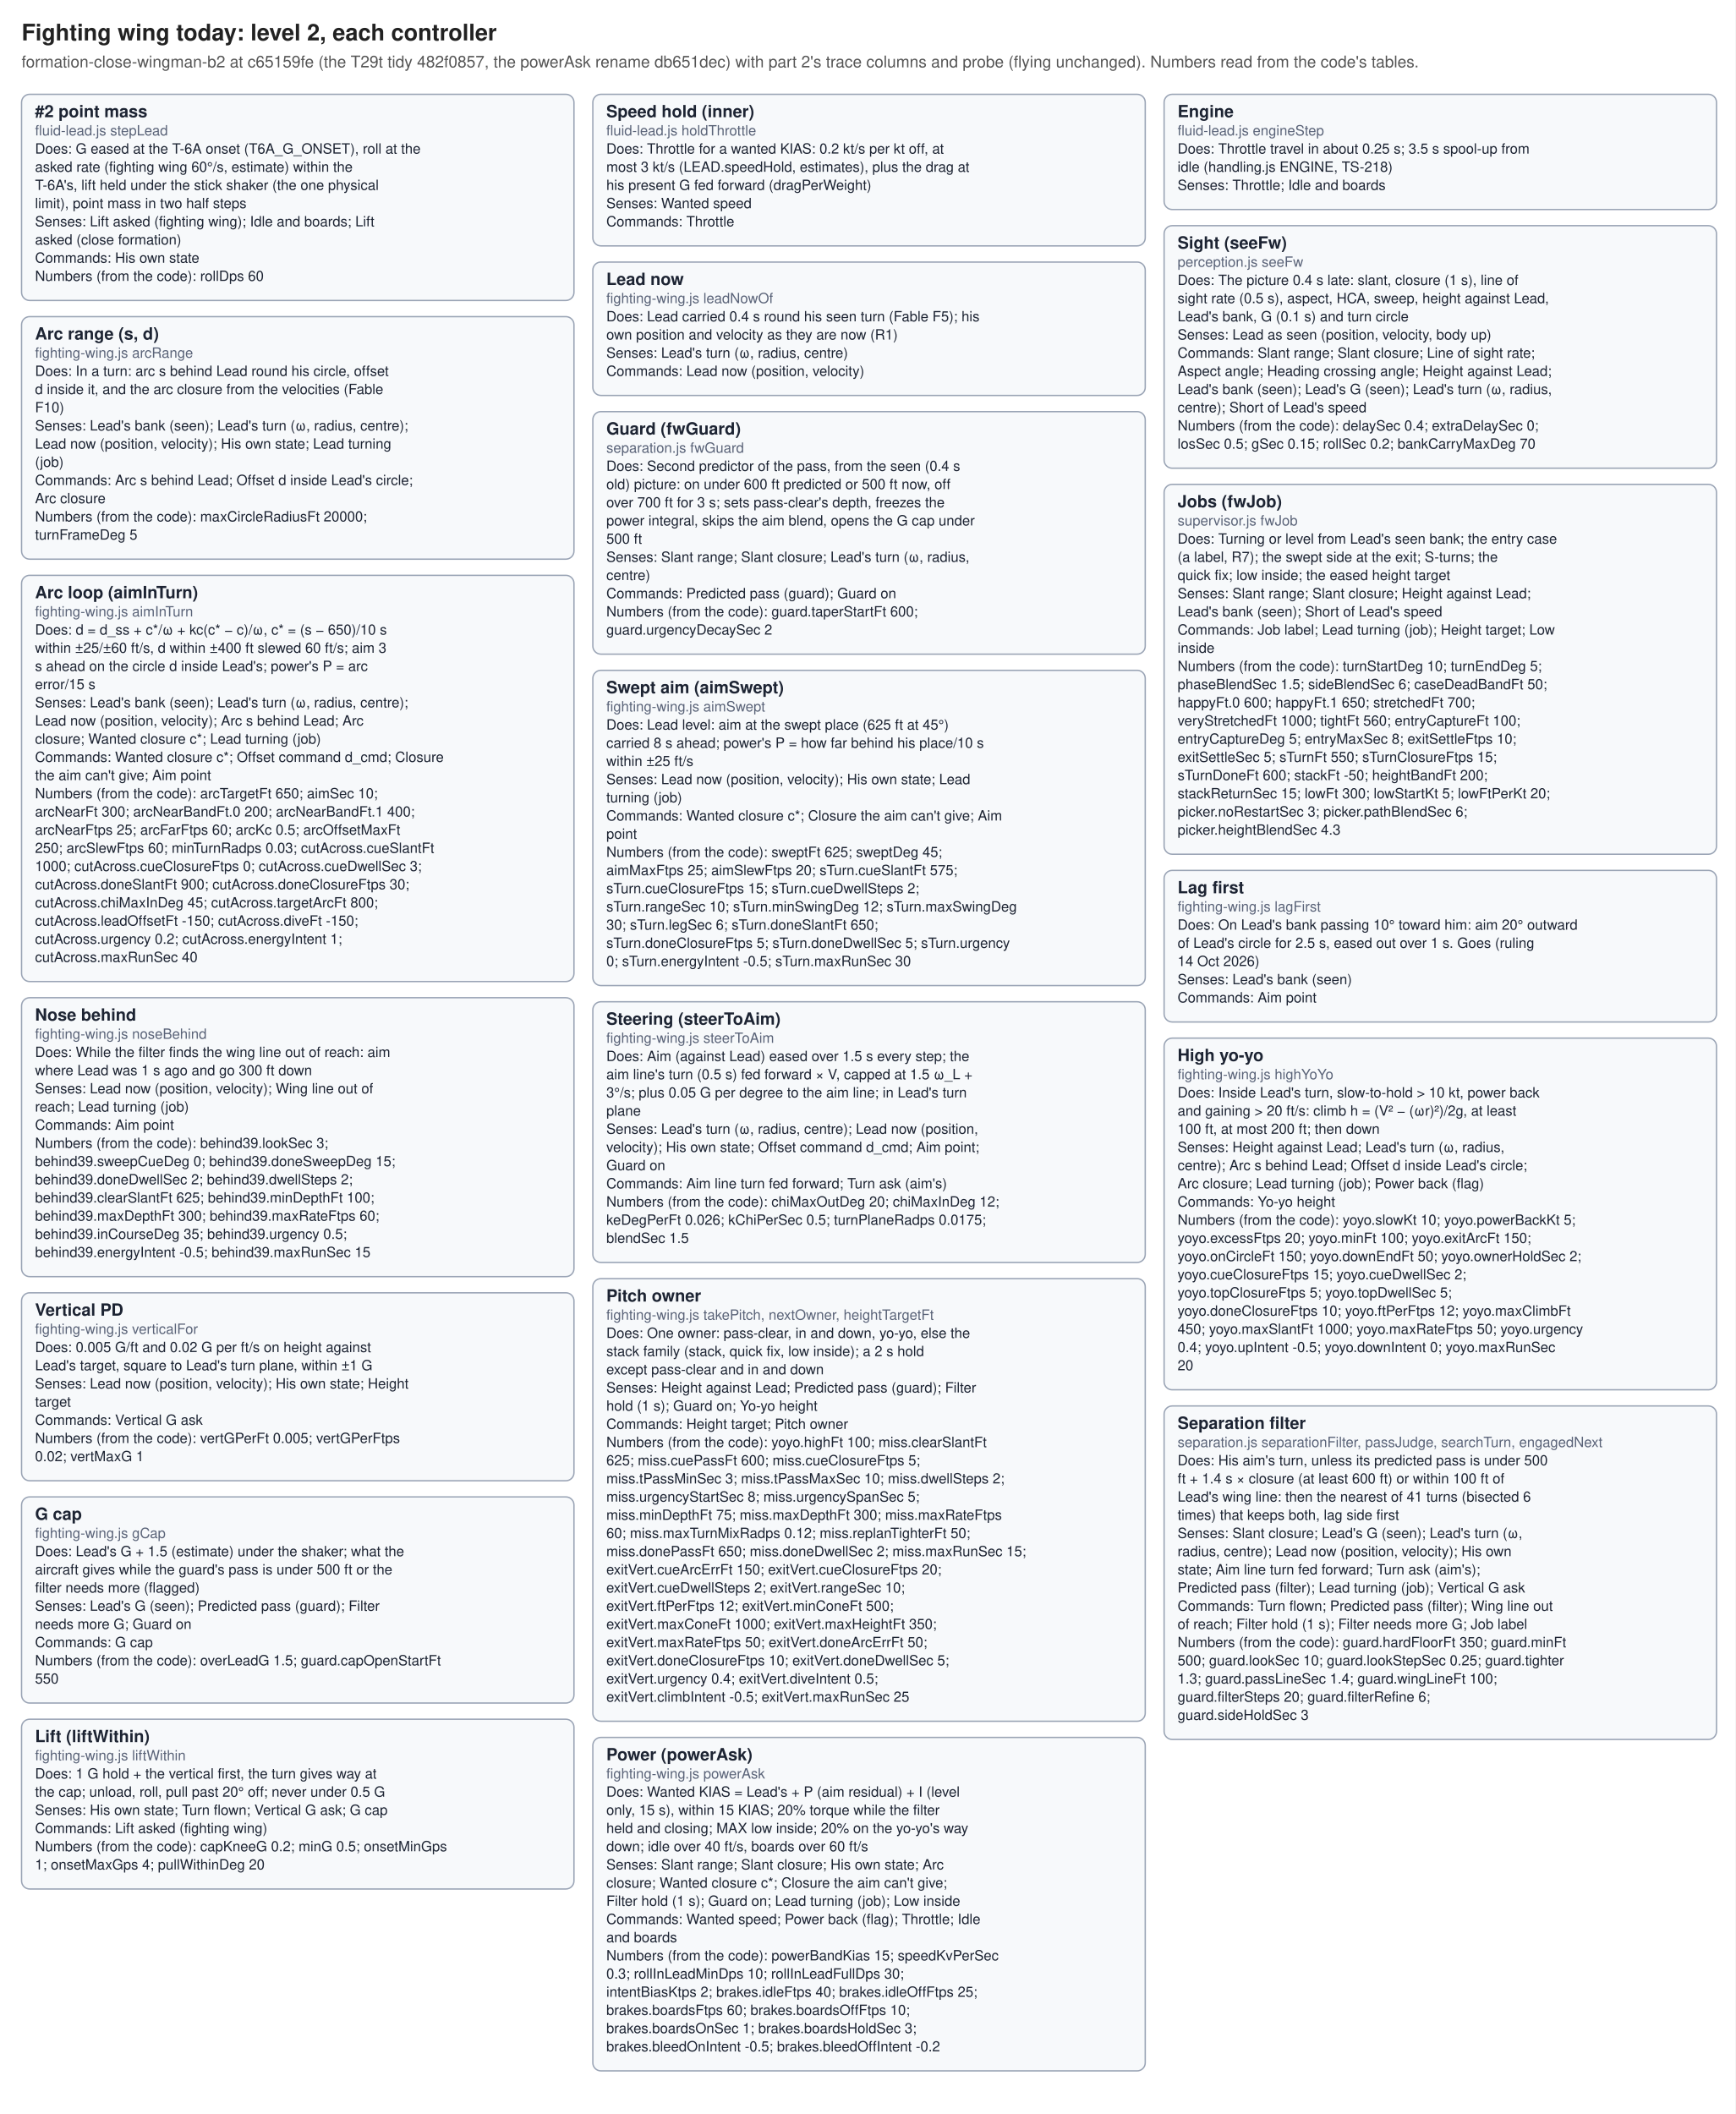
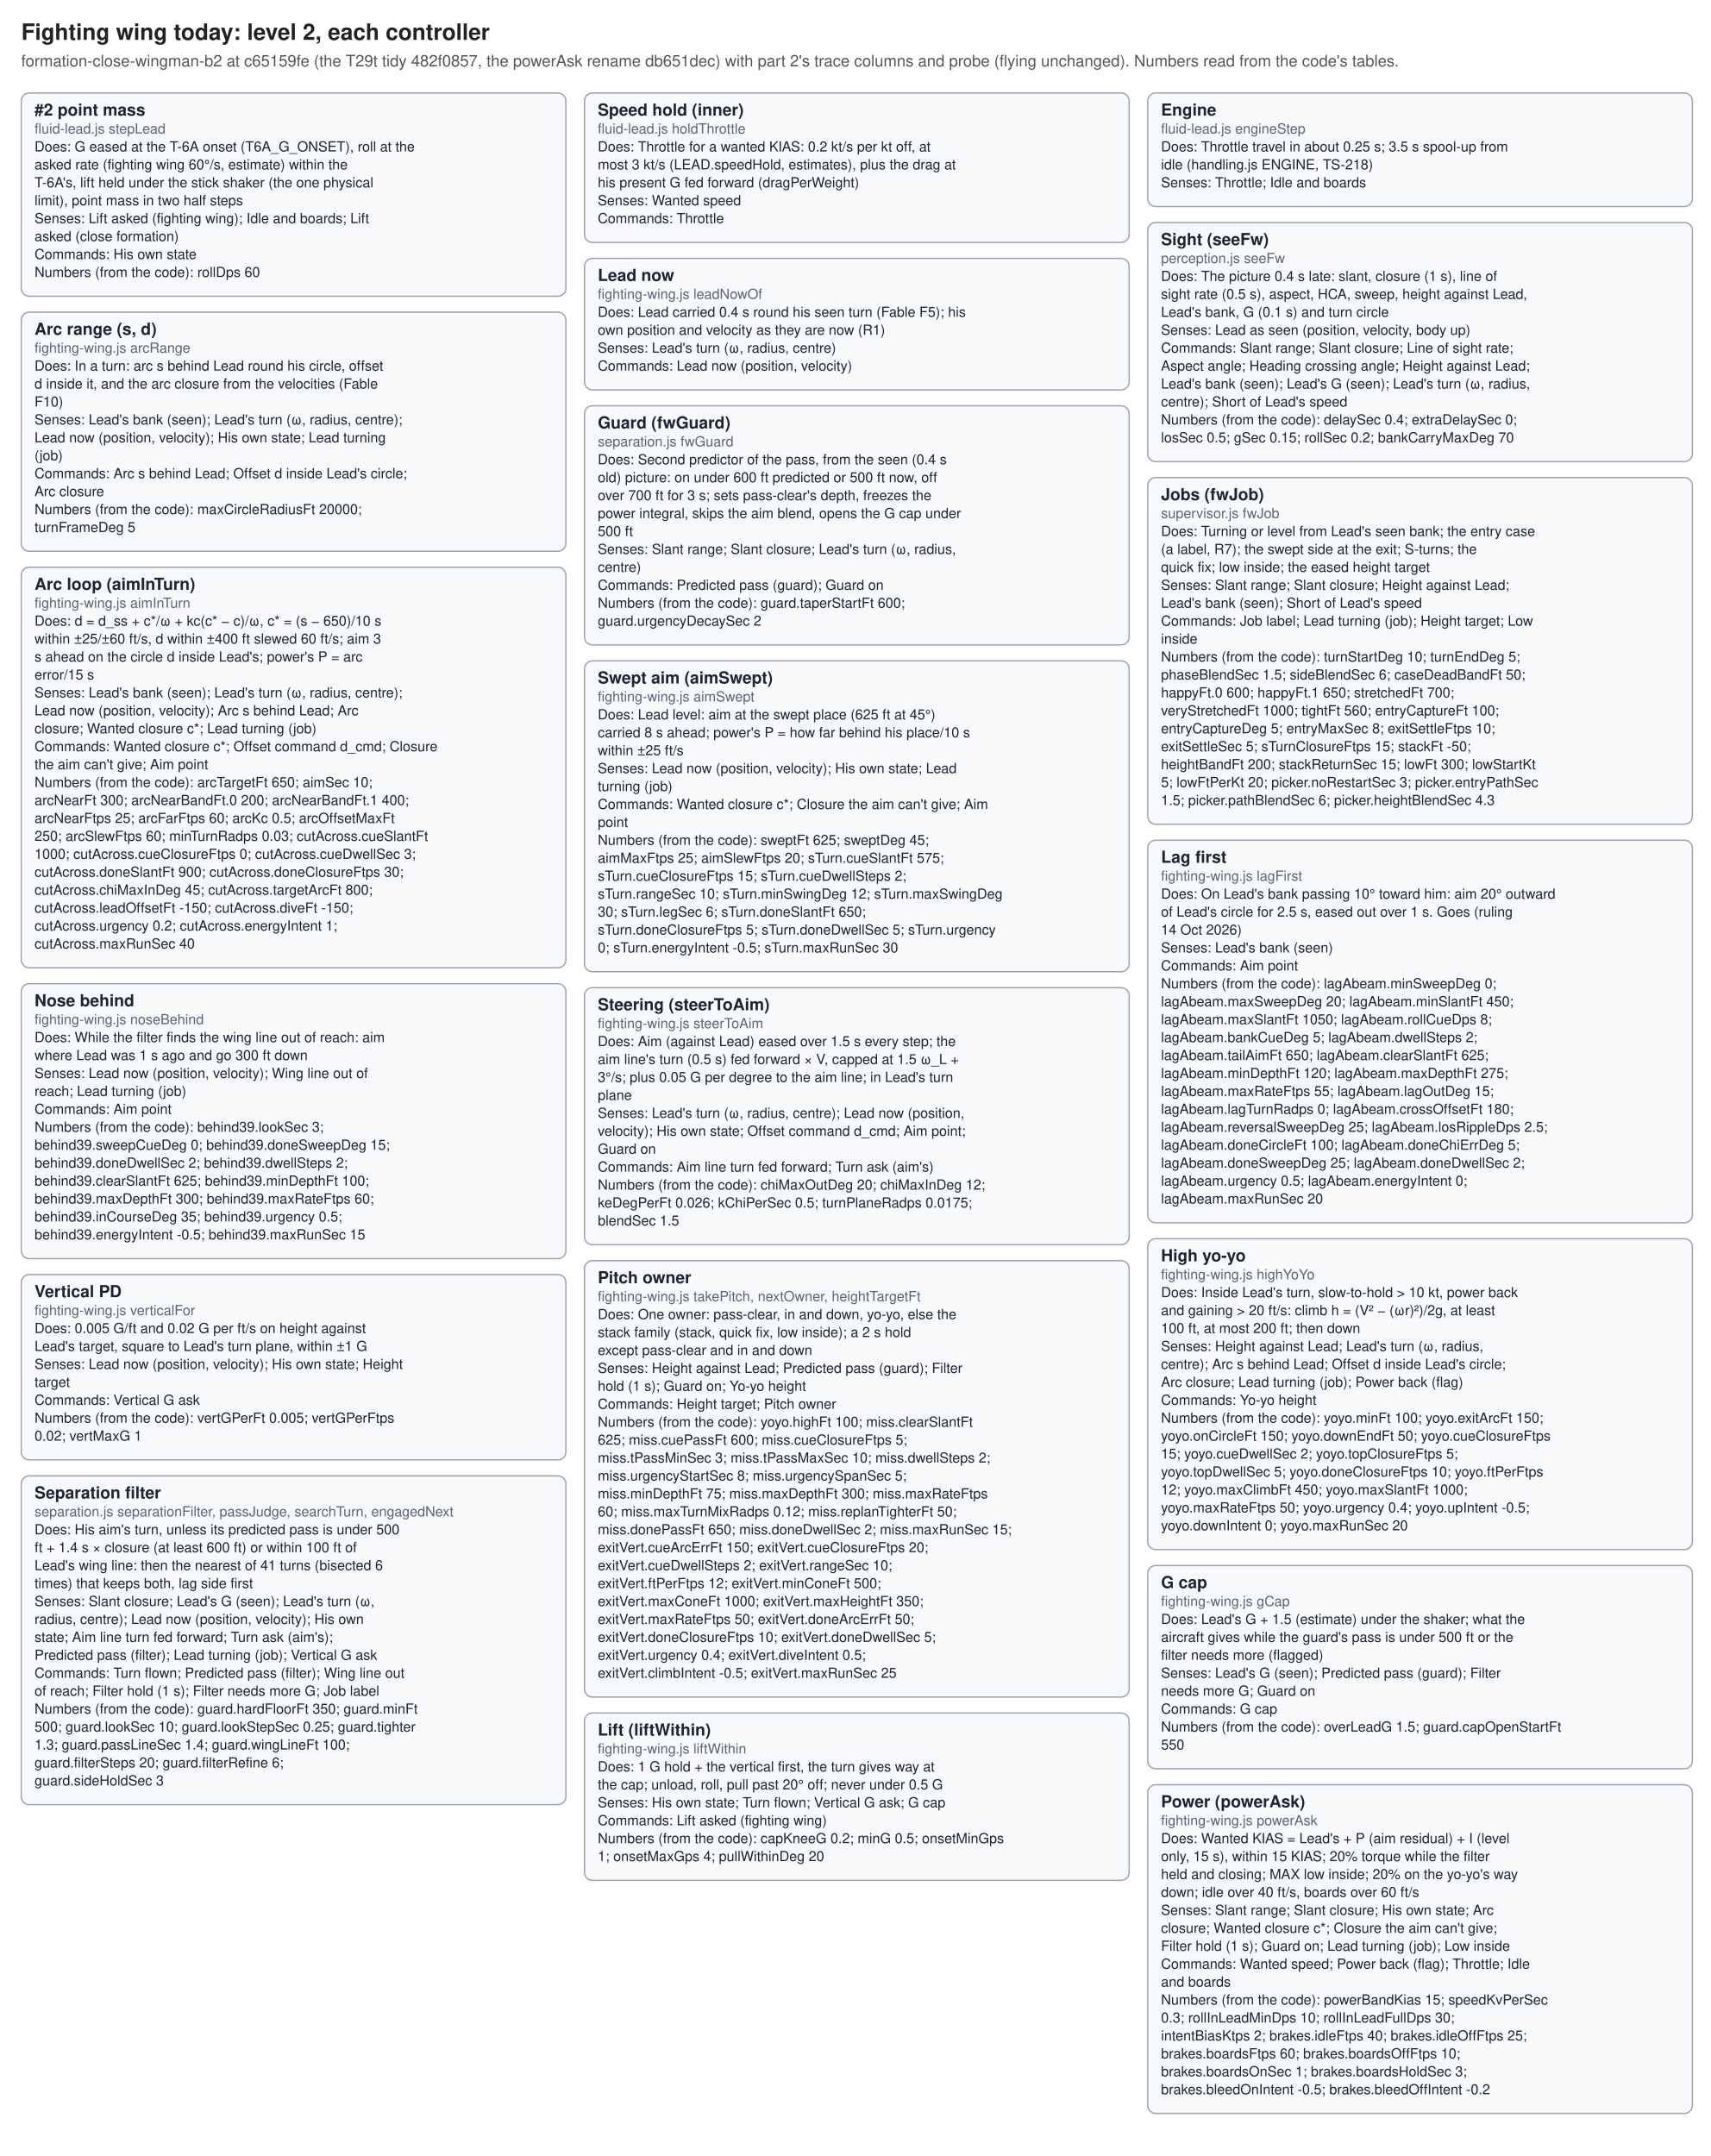
- <svg xmlns="http://www.w3.org/2000/svg" viewBox="0 0 1288 1569" width="1288" height="1569" font-family="Helvetica, Arial, sans-serif">
+ <svg xmlns="http://www.w3.org/2000/svg" viewBox="0 0 1288 1623" width="1288" height="1623" font-family="Helvetica, Arial, sans-serif">
  <rect width="100%" height="100%" fill="#ffffff" />
  <text x="16" y="30" font-size="17" font-weight="bold" fill="#222">Fighting wing today: level 2, each controller</text>
  <text x="16" y="50" font-size="12" fill="#555">formation-close-wingman-b2 at c65159fe (the T29t tidy 482f0857, the powerAsk rename db651dec) with part 2's trace columns and probe (flying unchanged). Numbers read from the code's tables.</text>
  <rect x="16" y="70" width="410" height="153" rx="6" fill="#f7f9fb" stroke="#9aa4b5" />
  <text x="26" y="87" font-size="12.5" font-weight="bold" fill="#1d2433">#2 point mass</text>
  <text x="26" y="100.5" font-size="10.5" fill="#5a6378">fluid-lead.js stepLead</text>
  <text x="26" y="114" font-size="10.5" fill="#1d2433">Does: G eased at the T-6A onset (T6A_G_ONSET), roll at the</text>
  <text x="26" y="127.5" font-size="10.5" fill="#1d2433">asked rate (fighting wing 60°/s, estimate) within the</text>
  <text x="26" y="141" font-size="10.5" fill="#1d2433">T-6A's, lift held under the stick shaker (the one physical</text>
  <text x="26" y="154.5" font-size="10.5" fill="#1d2433">limit), point mass in two half steps</text>
  <text x="26" y="168" font-size="10.5" fill="#1d2433">Senses: Lift asked (fighting wing); Idle and boards; Lift</text>
  <text x="26" y="181.5" font-size="10.5" fill="#1d2433">asked (close formation)</text>
  <text x="26" y="195" font-size="10.5" fill="#1d2433">Commands: His own state</text>
  <text x="26" y="208.5" font-size="10.5" fill="#1d2433">Numbers (from the code): rollDps 60</text>
  <rect x="440" y="70" width="410" height="112.5" rx="6" fill="#f7f9fb" stroke="#9aa4b5" />
  <text x="450" y="87" font-size="12.5" font-weight="bold" fill="#1d2433">Speed hold (inner)</text>
  <text x="450" y="100.5" font-size="10.5" fill="#5a6378">fluid-lead.js holdThrottle</text>
  <text x="450" y="114" font-size="10.5" fill="#1d2433">Does: Throttle for a wanted KIAS: 0.2 kt/s per kt off, at</text>
  <text x="450" y="127.5" font-size="10.5" fill="#1d2433">most 3 kt/s (LEAD.speedHold, estimates), plus the drag at</text>
  <text x="450" y="141" font-size="10.5" fill="#1d2433">his present G fed forward (dragPerWeight)</text>
  <text x="450" y="154.5" font-size="10.5" fill="#1d2433">Senses: Wanted speed</text>
  <text x="450" y="168" font-size="10.5" fill="#1d2433">Commands: Throttle</text>
  <rect x="864" y="70" width="410" height="85.5" rx="6" fill="#f7f9fb" stroke="#9aa4b5" />
  <text x="874" y="87" font-size="12.5" font-weight="bold" fill="#1d2433">Engine</text>
  <text x="874" y="100.5" font-size="10.5" fill="#5a6378">fluid-lead.js engineStep</text>
  <text x="874" y="114" font-size="10.5" fill="#1d2433">Does: Throttle travel in about 0.25 s; 3.5 s spool-up from</text>
  <text x="874" y="127.5" font-size="10.5" fill="#1d2433">idle (handling.js ENGINE, TS-218)</text>
  <text x="874" y="141" font-size="10.5" fill="#1d2433">Senses: Throttle; Idle and boards</text>
  <rect x="864" y="167.5" width="410" height="180" rx="6" fill="#f7f9fb" stroke="#9aa4b5" />
  <text x="874" y="184.5" font-size="12.5" font-weight="bold" fill="#1d2433">Sight (seeFw)</text>
  <text x="874" y="198" font-size="10.5" fill="#5a6378">perception.js seeFw</text>
  <text x="874" y="211.5" font-size="10.5" fill="#1d2433">Does: The picture 0.4 s late: slant, closure (1 s), line of</text>
  <text x="874" y="225" font-size="10.5" fill="#1d2433">sight rate (0.5 s), aspect, HCA, sweep, height against Lead,</text>
  <text x="874" y="238.5" font-size="10.5" fill="#1d2433">Lead's bank, G (0.1 s) and turn circle</text>
  <text x="874" y="252" font-size="10.5" fill="#1d2433">Senses: Lead as seen (position, velocity, body up)</text>
  <text x="874" y="265.5" font-size="10.5" fill="#1d2433">Commands: Slant range; Slant closure; Line of sight rate;</text>
  <text x="874" y="279" font-size="10.5" fill="#1d2433">Aspect angle; Heading crossing angle; Height against Lead;</text>
  <text x="874" y="292.5" font-size="10.5" fill="#1d2433">Lead's bank (seen); Lead's G (seen); Lead's turn (ω, radius,</text>
  <text x="874" y="306" font-size="10.5" fill="#1d2433">centre); Short of Lead's speed</text>
  <text x="874" y="319.5" font-size="10.5" fill="#1d2433">Numbers (from the code): delaySec 0.4; extraDelaySec 0;</text>
  <text x="874" y="333" font-size="10.5" fill="#1d2433">losSec 0.5; gSec 0.15; rollSec 0.2; bankCarryMaxDeg 70</text>
  <rect x="440" y="194.5" width="410" height="99" rx="6" fill="#f7f9fb" stroke="#9aa4b5" />
  <text x="450" y="211.5" font-size="12.5" font-weight="bold" fill="#1d2433">Lead now</text>
  <text x="450" y="225" font-size="10.5" fill="#5a6378">fighting-wing.js leadNowOf</text>
  <text x="450" y="238.5" font-size="10.5" fill="#1d2433">Does: Lead carried 0.4 s round his seen turn (Fable F5); his</text>
  <text x="450" y="252" font-size="10.5" fill="#1d2433">own position and velocity as they are now (R1)</text>
  <text x="450" y="265.5" font-size="10.5" fill="#1d2433">Senses: Lead's turn (ω, radius, centre)</text>
  <text x="450" y="279" font-size="10.5" fill="#1d2433">Commands: Lead now (position, velocity)</text>
  <rect x="16" y="235" width="410" height="180" rx="6" fill="#f7f9fb" stroke="#9aa4b5" />
  <text x="26" y="252" font-size="12.5" font-weight="bold" fill="#1d2433">Arc range (s, d)</text>
  <text x="26" y="265.5" font-size="10.5" fill="#5a6378">fighting-wing.js arcRange</text>
  <text x="26" y="279" font-size="10.5" fill="#1d2433">Does: In a turn: arc s behind Lead round his circle, offset</text>
  <text x="26" y="292.5" font-size="10.5" fill="#1d2433">d inside it, and the arc closure from the velocities (Fable</text>
  <text x="26" y="306" font-size="10.5" fill="#1d2433">F10)</text>
  <text x="26" y="319.5" font-size="10.5" fill="#1d2433">Senses: Lead's bank (seen); Lead's turn (ω, radius, centre);</text>
  <text x="26" y="333" font-size="10.5" fill="#1d2433">Lead now (position, velocity); His own state; Lead turning</text>
  <text x="26" y="346.5" font-size="10.5" fill="#1d2433">(job)</text>
  <text x="26" y="360" font-size="10.5" fill="#1d2433">Commands: Arc s behind Lead; Offset d inside Lead's circle;</text>
  <text x="26" y="373.5" font-size="10.5" fill="#1d2433">Arc closure</text>
  <text x="26" y="387" font-size="10.5" fill="#1d2433">Numbers (from the code): maxCircleRadiusFt 20000;</text>
  <text x="26" y="400.5" font-size="10.5" fill="#1d2433">turnFrameDeg 5</text>
  <rect x="440" y="305.5" width="410" height="180" rx="6" fill="#f7f9fb" stroke="#9aa4b5" />
  <text x="450" y="322.5" font-size="12.5" font-weight="bold" fill="#1d2433">Guard (fwGuard)</text>
  <text x="450" y="336" font-size="10.5" fill="#5a6378">separation.js fwGuard</text>
  <text x="450" y="349.5" font-size="10.5" fill="#1d2433">Does: Second predictor of the pass, from the seen (0.4 s</text>
  <text x="450" y="363" font-size="10.5" fill="#1d2433">old) picture: on under 600 ft predicted or 500 ft now, off</text>
  <text x="450" y="376.5" font-size="10.5" fill="#1d2433">over 700 ft for 3 s; sets pass-clear's depth, freezes the</text>
  <text x="450" y="390" font-size="10.5" fill="#1d2433">power integral, skips the aim blend, opens the G cap under</text>
  <text x="450" y="403.5" font-size="10.5" fill="#1d2433">500 ft</text>
  <text x="450" y="417" font-size="10.5" fill="#1d2433">Senses: Slant range; Slant closure; Lead's turn (ω, radius,</text>
  <text x="450" y="430.5" font-size="10.5" fill="#1d2433">centre)</text>
  <text x="450" y="444" font-size="10.5" fill="#1d2433">Commands: Predicted pass (guard); Guard on</text>
  <text x="450" y="457.5" font-size="10.5" fill="#1d2433">Numbers (from the code): guard.taperStartFt 600;</text>
  <text x="450" y="471" font-size="10.5" fill="#1d2433">guard.urgencyDecaySec 2</text>
-   <rect x="864" y="359.5" width="410" height="274.5" rx="6" fill="#f7f9fb" stroke="#9aa4b5" />
+   <rect x="864" y="359.5" width="410" height="261" rx="6" fill="#f7f9fb" stroke="#9aa4b5" />
  <text x="874" y="376.5" font-size="12.5" font-weight="bold" fill="#1d2433">Jobs (fwJob)</text>
  <text x="874" y="390" font-size="10.5" fill="#5a6378">supervisor.js fwJob</text>
  <text x="874" y="403.5" font-size="10.5" fill="#1d2433">Does: Turning or level from Lead's seen bank; the entry case</text>
  <text x="874" y="417" font-size="10.5" fill="#1d2433">(a label, R7); the swept side at the exit; S-turns; the</text>
  <text x="874" y="430.5" font-size="10.5" fill="#1d2433">quick fix; low inside; the eased height target</text>
  <text x="874" y="444" font-size="10.5" fill="#1d2433">Senses: Slant range; Slant closure; Height against Lead;</text>
  <text x="874" y="457.5" font-size="10.5" fill="#1d2433">Lead's bank (seen); Short of Lead's speed</text>
  <text x="874" y="471" font-size="10.5" fill="#1d2433">Commands: Job label; Lead turning (job); Height target; Low</text>
  <text x="874" y="484.5" font-size="10.5" fill="#1d2433">inside</text>
  <text x="874" y="498" font-size="10.5" fill="#1d2433">Numbers (from the code): turnStartDeg 10; turnEndDeg 5;</text>
  <text x="874" y="511.5" font-size="10.5" fill="#1d2433">phaseBlendSec 1.5; sideBlendSec 6; caseDeadBandFt 50;</text>
  <text x="874" y="525" font-size="10.5" fill="#1d2433">happyFt.0 600; happyFt.1 650; stretchedFt 700;</text>
  <text x="874" y="538.5" font-size="10.5" fill="#1d2433">veryStretchedFt 1000; tightFt 560; entryCaptureFt 100;</text>
  <text x="874" y="552" font-size="10.5" fill="#1d2433">entryCaptureDeg 5; entryMaxSec 8; exitSettleFtps 10;</text>
-   <text x="874" y="565.5" font-size="10.5" fill="#1d2433">exitSettleSec 5; sTurnFt 550; sTurnClosureFtps 15;</text>
-   <text x="874" y="579" font-size="10.5" fill="#1d2433">sTurnDoneFt 600; stackFt -50; heightBandFt 200;</text>
-   <text x="874" y="592.5" font-size="10.5" fill="#1d2433">stackReturnSec 15; lowFt 300; lowStartKt 5; lowFtPerKt 20;</text>
-   <text x="874" y="606" font-size="10.5" fill="#1d2433">picker.noRestartSec 3; picker.pathBlendSec 6;</text>
-   <text x="874" y="619.5" font-size="10.5" fill="#1d2433">picker.heightBlendSec 4.3</text>
+   <text x="874" y="565.5" font-size="10.5" fill="#1d2433">exitSettleSec 5; sTurnClosureFtps 15; stackFt -50;</text>
+   <text x="874" y="579" font-size="10.5" fill="#1d2433">heightBandFt 200; stackReturnSec 15; lowFt 300; lowStartKt</text>
+   <text x="874" y="592.5" font-size="10.5" fill="#1d2433">5; lowFtPerKt 20; picker.noRestartSec 3; picker.entryPathSec</text>
+   <text x="874" y="606" font-size="10.5" fill="#1d2433">1.5; picker.pathBlendSec 6; picker.heightBlendSec 4.3</text>
  <rect x="16" y="427" width="410" height="301.5" rx="6" fill="#f7f9fb" stroke="#9aa4b5" />
  <text x="26" y="444" font-size="12.5" font-weight="bold" fill="#1d2433">Arc loop (aimInTurn)</text>
  <text x="26" y="457.5" font-size="10.5" fill="#5a6378">fighting-wing.js aimInTurn</text>
  <text x="26" y="471" font-size="10.5" fill="#1d2433">Does: d = d_ss + c*/ω + kc(c* − c)/ω, c* = (s − 650)/10 s</text>
  <text x="26" y="484.5" font-size="10.5" fill="#1d2433">within ±25/±60 ft/s, d within ±400 ft slewed 60 ft/s; aim 3</text>
  <text x="26" y="498" font-size="10.5" fill="#1d2433">s ahead on the circle d inside Lead's; power's P = arc</text>
  <text x="26" y="511.5" font-size="10.5" fill="#1d2433">error/15 s</text>
  <text x="26" y="525" font-size="10.5" fill="#1d2433">Senses: Lead's bank (seen); Lead's turn (ω, radius, centre);</text>
  <text x="26" y="538.5" font-size="10.5" fill="#1d2433">Lead now (position, velocity); Arc s behind Lead; Arc</text>
  <text x="26" y="552" font-size="10.5" fill="#1d2433">closure; Wanted closure c*; Lead turning (job)</text>
  <text x="26" y="565.5" font-size="10.5" fill="#1d2433">Commands: Wanted closure c*; Offset command d_cmd; Closure</text>
  <text x="26" y="579" font-size="10.5" fill="#1d2433">the aim can't give; Aim point</text>
  <text x="26" y="592.5" font-size="10.5" fill="#1d2433">Numbers (from the code): arcTargetFt 650; aimSec 10;</text>
  <text x="26" y="606" font-size="10.5" fill="#1d2433">arcNearFt 300; arcNearBandFt.0 200; arcNearBandFt.1 400;</text>
  <text x="26" y="619.5" font-size="10.5" fill="#1d2433">arcNearFtps 25; arcFarFtps 60; arcKc 0.5; arcOffsetMaxFt</text>
  <text x="26" y="633" font-size="10.5" fill="#1d2433">250; arcSlewFtps 60; minTurnRadps 0.03; cutAcross.cueSlantFt</text>
  <text x="26" y="646.5" font-size="10.5" fill="#1d2433">1000; cutAcross.cueClosureFtps 0; cutAcross.cueDwellSec 3;</text>
  <text x="26" y="660" font-size="10.5" fill="#1d2433">cutAcross.doneSlantFt 900; cutAcross.doneClosureFtps 30;</text>
  <text x="26" y="673.5" font-size="10.5" fill="#1d2433">cutAcross.chiMaxInDeg 45; cutAcross.targetArcFt 800;</text>
  <text x="26" y="687" font-size="10.5" fill="#1d2433">cutAcross.leadOffsetFt -150; cutAcross.diveFt -150;</text>
  <text x="26" y="700.5" font-size="10.5" fill="#1d2433">cutAcross.urgency 0.2; cutAcross.energyIntent 1;</text>
  <text x="26" y="714" font-size="10.5" fill="#1d2433">cutAcross.maxRunSec 40</text>
  <rect x="440" y="497.5" width="410" height="234" rx="6" fill="#f7f9fb" stroke="#9aa4b5" />
  <text x="450" y="514.5" font-size="12.5" font-weight="bold" fill="#1d2433">Swept aim (aimSwept)</text>
  <text x="450" y="528" font-size="10.5" fill="#5a6378">fighting-wing.js aimSwept</text>
  <text x="450" y="541.5" font-size="10.5" fill="#1d2433">Does: Lead level: aim at the swept place (625 ft at 45°)</text>
  <text x="450" y="555" font-size="10.5" fill="#1d2433">carried 8 s ahead; power's P = how far behind his place/10 s</text>
  <text x="450" y="568.5" font-size="10.5" fill="#1d2433">within ±25 ft/s</text>
  <text x="450" y="582" font-size="10.5" fill="#1d2433">Senses: Lead now (position, velocity); His own state; Lead</text>
  <text x="450" y="595.5" font-size="10.5" fill="#1d2433">turning (job)</text>
  <text x="450" y="609" font-size="10.5" fill="#1d2433">Commands: Wanted closure c*; Closure the aim can't give; Aim</text>
  <text x="450" y="622.5" font-size="10.5" fill="#1d2433">point</text>
  <text x="450" y="636" font-size="10.5" fill="#1d2433">Numbers (from the code): sweptFt 625; sweptDeg 45;</text>
  <text x="450" y="649.5" font-size="10.5" fill="#1d2433">aimMaxFtps 25; aimSlewFtps 20; sTurn.cueSlantFt 575;</text>
  <text x="450" y="663" font-size="10.5" fill="#1d2433">sTurn.cueClosureFtps 15; sTurn.cueDwellSteps 2;</text>
  <text x="450" y="676.5" font-size="10.5" fill="#1d2433">sTurn.rangeSec 10; sTurn.minSwingDeg 12; sTurn.maxSwingDeg</text>
  <text x="450" y="690" font-size="10.5" fill="#1d2433">30; sTurn.legSec 6; sTurn.doneSlantFt 650;</text>
  <text x="450" y="703.5" font-size="10.5" fill="#1d2433">sTurn.doneClosureFtps 5; sTurn.doneDwellSec 5; sTurn.urgency</text>
  <text x="450" y="717" font-size="10.5" fill="#1d2433">0; sTurn.energyIntent -0.5; sTurn.maxRunSec 30</text>
-   <rect x="864" y="646" width="410" height="112.5" rx="6" fill="#f7f9fb" stroke="#9aa4b5" />
-   <text x="874" y="663" font-size="12.5" font-weight="bold" fill="#1d2433">Lag first</text>
-   <text x="874" y="676.5" font-size="10.5" fill="#5a6378">fighting-wing.js lagFirst</text>
-   <text x="874" y="690" font-size="10.5" fill="#1d2433">Does: On Lead's bank passing 10° toward him: aim 20° outward</text>
-   <text x="874" y="703.5" font-size="10.5" fill="#1d2433">of Lead's circle for 2.5 s, eased out over 1 s. Goes (ruling</text>
-   <text x="874" y="717" font-size="10.5" fill="#1d2433">14 Oct 2026)</text>
-   <text x="874" y="730.5" font-size="10.5" fill="#1d2433">Senses: Lead's bank (seen)</text>
-   <text x="874" y="744" font-size="10.5" fill="#1d2433">Commands: Aim point</text>
+   <rect x="864" y="632.5" width="410" height="288" rx="6" fill="#f7f9fb" stroke="#9aa4b5" />
+   <text x="874" y="649.5" font-size="12.5" font-weight="bold" fill="#1d2433">Lag first</text>
+   <text x="874" y="663" font-size="10.5" fill="#5a6378">fighting-wing.js lagFirst</text>
+   <text x="874" y="676.5" font-size="10.5" fill="#1d2433">Does: On Lead's bank passing 10° toward him: aim 20° outward</text>
+   <text x="874" y="690" font-size="10.5" fill="#1d2433">of Lead's circle for 2.5 s, eased out over 1 s. Goes (ruling</text>
+   <text x="874" y="703.5" font-size="10.5" fill="#1d2433">14 Oct 2026)</text>
+   <text x="874" y="717" font-size="10.5" fill="#1d2433">Senses: Lead's bank (seen)</text>
+   <text x="874" y="730.5" font-size="10.5" fill="#1d2433">Commands: Aim point</text>
+   <text x="874" y="744" font-size="10.5" fill="#1d2433">Numbers (from the code): lagAbeam.minSweepDeg 0;</text>
+   <text x="874" y="757.5" font-size="10.5" fill="#1d2433">lagAbeam.maxSweepDeg 20; lagAbeam.minSlantFt 450;</text>
+   <text x="874" y="771" font-size="10.5" fill="#1d2433">lagAbeam.maxSlantFt 1050; lagAbeam.rollCueDps 8;</text>
+   <text x="874" y="784.5" font-size="10.5" fill="#1d2433">lagAbeam.bankCueDeg 5; lagAbeam.dwellSteps 2;</text>
+   <text x="874" y="798" font-size="10.5" fill="#1d2433">lagAbeam.tailAimFt 650; lagAbeam.clearSlantFt 625;</text>
+   <text x="874" y="811.5" font-size="10.5" fill="#1d2433">lagAbeam.minDepthFt 120; lagAbeam.maxDepthFt 275;</text>
+   <text x="874" y="825" font-size="10.5" fill="#1d2433">lagAbeam.maxRateFtps 55; lagAbeam.lagOutDeg 15;</text>
+   <text x="874" y="838.5" font-size="10.5" fill="#1d2433">lagAbeam.lagTurnRadps 0; lagAbeam.crossOffsetFt 180;</text>
+   <text x="874" y="852" font-size="10.5" fill="#1d2433">lagAbeam.reversalSweepDeg 25; lagAbeam.losRippleDps 2.5;</text>
+   <text x="874" y="865.5" font-size="10.5" fill="#1d2433">lagAbeam.doneCircleFt 100; lagAbeam.doneChiErrDeg 5;</text>
+   <text x="874" y="879" font-size="10.5" fill="#1d2433">lagAbeam.doneSweepDeg 25; lagAbeam.doneDwellSec 2;</text>
+   <text x="874" y="892.5" font-size="10.5" fill="#1d2433">lagAbeam.urgency 0.5; lagAbeam.energyIntent 0;</text>
+   <text x="874" y="906" font-size="10.5" fill="#1d2433">lagAbeam.maxRunSec 20</text>
  <rect x="16" y="740.5" width="410" height="207" rx="6" fill="#f7f9fb" stroke="#9aa4b5" />
  <text x="26" y="757.5" font-size="12.5" font-weight="bold" fill="#1d2433">Nose behind</text>
  <text x="26" y="771" font-size="10.5" fill="#5a6378">fighting-wing.js noseBehind</text>
  <text x="26" y="784.5" font-size="10.5" fill="#1d2433">Does: While the filter finds the wing line out of reach: aim</text>
  <text x="26" y="798" font-size="10.5" fill="#1d2433">where Lead was 1 s ago and go 300 ft down</text>
  <text x="26" y="811.5" font-size="10.5" fill="#1d2433">Senses: Lead now (position, velocity); Wing line out of</text>
  <text x="26" y="825" font-size="10.5" fill="#1d2433">reach; Lead turning (job)</text>
  <text x="26" y="838.5" font-size="10.5" fill="#1d2433">Commands: Aim point</text>
  <text x="26" y="852" font-size="10.5" fill="#1d2433">Numbers (from the code): behind39.lookSec 3;</text>
  <text x="26" y="865.5" font-size="10.5" fill="#1d2433">behind39.sweepCueDeg 0; behind39.doneSweepDeg 15;</text>
  <text x="26" y="879" font-size="10.5" fill="#1d2433">behind39.doneDwellSec 2; behind39.dwellSteps 2;</text>
  <text x="26" y="892.5" font-size="10.5" fill="#1d2433">behind39.clearSlantFt 625; behind39.minDepthFt 100;</text>
  <text x="26" y="906" font-size="10.5" fill="#1d2433">behind39.maxDepthFt 300; behind39.maxRateFtps 60;</text>
  <text x="26" y="919.5" font-size="10.5" fill="#1d2433">behind39.inCourseDeg 35; behind39.urgency 0.5;</text>
  <text x="26" y="933" font-size="10.5" fill="#1d2433">behind39.energyIntent -0.5; behind39.maxRunSec 15</text>
  <rect x="440" y="743.5" width="410" height="193.5" rx="6" fill="#f7f9fb" stroke="#9aa4b5" />
  <text x="450" y="760.5" font-size="12.5" font-weight="bold" fill="#1d2433">Steering (steerToAim)</text>
  <text x="450" y="774" font-size="10.5" fill="#5a6378">fighting-wing.js steerToAim</text>
  <text x="450" y="787.5" font-size="10.5" fill="#1d2433">Does: Aim (against Lead) eased over 1.5 s every step; the</text>
  <text x="450" y="801" font-size="10.5" fill="#1d2433">aim line's turn (0.5 s) fed forward × V, capped at 1.5 ω_L +</text>
  <text x="450" y="814.5" font-size="10.5" fill="#1d2433">3°/s; plus 0.05 G per degree to the aim line; in Lead's turn</text>
  <text x="450" y="828" font-size="10.5" fill="#1d2433">plane</text>
  <text x="450" y="841.5" font-size="10.5" fill="#1d2433">Senses: Lead's turn (ω, radius, centre); Lead now (position,</text>
  <text x="450" y="855" font-size="10.5" fill="#1d2433">velocity); His own state; Offset command d_cmd; Aim point;</text>
  <text x="450" y="868.5" font-size="10.5" fill="#1d2433">Guard on</text>
  <text x="450" y="882" font-size="10.5" fill="#1d2433">Commands: Aim line turn fed forward; Turn ask (aim's)</text>
  <text x="450" y="895.5" font-size="10.5" fill="#1d2433">Numbers (from the code): chiMaxOutDeg 20; chiMaxInDeg 12;</text>
  <text x="450" y="909" font-size="10.5" fill="#1d2433">keDegPerFt 0.026; kChiPerSec 0.5; turnPlaneRadps 0.0175;</text>
  <text x="450" y="922.5" font-size="10.5" fill="#1d2433">blendSec 1.5</text>
-   <rect x="864" y="770.5" width="410" height="261" rx="6" fill="#f7f9fb" stroke="#9aa4b5" />
-   <text x="874" y="787.5" font-size="12.5" font-weight="bold" fill="#1d2433">High yo-yo</text>
-   <text x="874" y="801" font-size="10.5" fill="#5a6378">fighting-wing.js highYoYo</text>
-   <text x="874" y="814.5" font-size="10.5" fill="#1d2433">Does: Inside Lead's turn, slow-to-hold &gt; 10 kt, power back</text>
-   <text x="874" y="828" font-size="10.5" fill="#1d2433">and gaining &gt; 20 ft/s: climb h = (V² − (ωr)²)/2g, at least</text>
-   <text x="874" y="841.5" font-size="10.5" fill="#1d2433">100 ft, at most 200 ft; then down</text>
-   <text x="874" y="855" font-size="10.5" fill="#1d2433">Senses: Height against Lead; Lead's turn (ω, radius,</text>
-   <text x="874" y="868.5" font-size="10.5" fill="#1d2433">centre); Arc s behind Lead; Offset d inside Lead's circle;</text>
-   <text x="874" y="882" font-size="10.5" fill="#1d2433">Arc closure; Lead turning (job); Power back (flag)</text>
-   <text x="874" y="895.5" font-size="10.5" fill="#1d2433">Commands: Yo-yo height</text>
-   <text x="874" y="909" font-size="10.5" fill="#1d2433">Numbers (from the code): yoyo.slowKt 10; yoyo.powerBackKt 5;</text>
-   <text x="874" y="922.5" font-size="10.5" fill="#1d2433">yoyo.excessFtps 20; yoyo.minFt 100; yoyo.exitArcFt 150;</text>
-   <text x="874" y="936" font-size="10.5" fill="#1d2433">yoyo.onCircleFt 150; yoyo.downEndFt 50; yoyo.ownerHoldSec 2;</text>
-   <text x="874" y="949.5" font-size="10.5" fill="#1d2433">yoyo.cueClosureFtps 15; yoyo.cueDwellSec 2;</text>
-   <text x="874" y="963" font-size="10.5" fill="#1d2433">yoyo.topClosureFtps 5; yoyo.topDwellSec 5;</text>
-   <text x="874" y="976.5" font-size="10.5" fill="#1d2433">yoyo.doneClosureFtps 10; yoyo.ftPerFtps 12; yoyo.maxClimbFt</text>
-   <text x="874" y="990" font-size="10.5" fill="#1d2433">450; yoyo.maxSlantFt 1000; yoyo.maxRateFtps 50; yoyo.urgency</text>
-   <text x="874" y="1003.5" font-size="10.5" fill="#1d2433">0.4; yoyo.upIntent -0.5; yoyo.downIntent 0; yoyo.maxRunSec</text>
-   <text x="874" y="1017" font-size="10.5" fill="#1d2433">20</text>
+   <rect x="864" y="932.5" width="410" height="234" rx="6" fill="#f7f9fb" stroke="#9aa4b5" />
+   <text x="874" y="949.5" font-size="12.5" font-weight="bold" fill="#1d2433">High yo-yo</text>
+   <text x="874" y="963" font-size="10.5" fill="#5a6378">fighting-wing.js highYoYo</text>
+   <text x="874" y="976.5" font-size="10.5" fill="#1d2433">Does: Inside Lead's turn, slow-to-hold &gt; 10 kt, power back</text>
+   <text x="874" y="990" font-size="10.5" fill="#1d2433">and gaining &gt; 20 ft/s: climb h = (V² − (ωr)²)/2g, at least</text>
+   <text x="874" y="1003.5" font-size="10.5" fill="#1d2433">100 ft, at most 200 ft; then down</text>
+   <text x="874" y="1017" font-size="10.5" fill="#1d2433">Senses: Height against Lead; Lead's turn (ω, radius,</text>
+   <text x="874" y="1030.5" font-size="10.5" fill="#1d2433">centre); Arc s behind Lead; Offset d inside Lead's circle;</text>
+   <text x="874" y="1044" font-size="10.5" fill="#1d2433">Arc closure; Lead turning (job); Power back (flag)</text>
+   <text x="874" y="1057.5" font-size="10.5" fill="#1d2433">Commands: Yo-yo height</text>
+   <text x="874" y="1071" font-size="10.5" fill="#1d2433">Numbers (from the code): yoyo.minFt 100; yoyo.exitArcFt 150;</text>
+   <text x="874" y="1084.5" font-size="10.5" fill="#1d2433">yoyo.onCircleFt 150; yoyo.downEndFt 50; yoyo.cueClosureFtps</text>
+   <text x="874" y="1098" font-size="10.5" fill="#1d2433">15; yoyo.cueDwellSec 2; yoyo.topClosureFtps 5;</text>
+   <text x="874" y="1111.5" font-size="10.5" fill="#1d2433">yoyo.topDwellSec 5; yoyo.doneClosureFtps 10; yoyo.ftPerFtps</text>
+   <text x="874" y="1125" font-size="10.5" fill="#1d2433">12; yoyo.maxClimbFt 450; yoyo.maxSlantFt 1000;</text>
+   <text x="874" y="1138.5" font-size="10.5" fill="#1d2433">yoyo.maxRateFtps 50; yoyo.urgency 0.4; yoyo.upIntent -0.5;</text>
+   <text x="874" y="1152" font-size="10.5" fill="#1d2433">yoyo.downIntent 0; yoyo.maxRunSec 20</text>
  <rect x="440" y="949" width="410" height="328.5" rx="6" fill="#f7f9fb" stroke="#9aa4b5" />
  <text x="450" y="966" font-size="12.5" font-weight="bold" fill="#1d2433">Pitch owner</text>
  <text x="450" y="979.5" font-size="10.5" fill="#5a6378">fighting-wing.js takePitch, nextOwner, heightTargetFt</text>
  <text x="450" y="993" font-size="10.5" fill="#1d2433">Does: One owner: pass-clear, in and down, yo-yo, else the</text>
  <text x="450" y="1006.5" font-size="10.5" fill="#1d2433">stack family (stack, quick fix, low inside); a 2 s hold</text>
  <text x="450" y="1020" font-size="10.5" fill="#1d2433">except pass-clear and in and down</text>
  <text x="450" y="1033.5" font-size="10.5" fill="#1d2433">Senses: Height against Lead; Predicted pass (guard); Filter</text>
  <text x="450" y="1047" font-size="10.5" fill="#1d2433">hold (1 s); Guard on; Yo-yo height</text>
  <text x="450" y="1060.5" font-size="10.5" fill="#1d2433">Commands: Height target; Pitch owner</text>
  <text x="450" y="1074" font-size="10.5" fill="#1d2433">Numbers (from the code): yoyo.highFt 100; miss.clearSlantFt</text>
  <text x="450" y="1087.5" font-size="10.5" fill="#1d2433">625; miss.cuePassFt 600; miss.cueClosureFtps 5;</text>
  <text x="450" y="1101" font-size="10.5" fill="#1d2433">miss.tPassMinSec 3; miss.tPassMaxSec 10; miss.dwellSteps 2;</text>
  <text x="450" y="1114.5" font-size="10.5" fill="#1d2433">miss.urgencyStartSec 8; miss.urgencySpanSec 5;</text>
  <text x="450" y="1128" font-size="10.5" fill="#1d2433">miss.minDepthFt 75; miss.maxDepthFt 300; miss.maxRateFtps</text>
  <text x="450" y="1141.5" font-size="10.5" fill="#1d2433">60; miss.maxTurnMixRadps 0.12; miss.replanTighterFt 50;</text>
  <text x="450" y="1155" font-size="10.5" fill="#1d2433">miss.donePassFt 650; miss.doneDwellSec 2; miss.maxRunSec 15;</text>
  <text x="450" y="1168.5" font-size="10.5" fill="#1d2433">exitVert.cueArcErrFt 150; exitVert.cueClosureFtps 20;</text>
  <text x="450" y="1182" font-size="10.5" fill="#1d2433">exitVert.cueDwellSteps 2; exitVert.rangeSec 10;</text>
  <text x="450" y="1195.5" font-size="10.5" fill="#1d2433">exitVert.ftPerFtps 12; exitVert.minConeFt 500;</text>
  <text x="450" y="1209" font-size="10.5" fill="#1d2433">exitVert.maxConeFt 1000; exitVert.maxHeightFt 350;</text>
  <text x="450" y="1222.5" font-size="10.5" fill="#1d2433">exitVert.maxRateFtps 50; exitVert.doneArcErrFt 50;</text>
  <text x="450" y="1236" font-size="10.5" fill="#1d2433">exitVert.doneClosureFtps 10; exitVert.doneDwellSec 5;</text>
  <text x="450" y="1249.5" font-size="10.5" fill="#1d2433">exitVert.urgency 0.4; exitVert.diveIntent 0.5;</text>
  <text x="450" y="1263" font-size="10.5" fill="#1d2433">exitVert.climbIntent -0.5; exitVert.maxRunSec 25</text>
  <rect x="16" y="959.5" width="410" height="139.5" rx="6" fill="#f7f9fb" stroke="#9aa4b5" />
  <text x="26" y="976.5" font-size="12.5" font-weight="bold" fill="#1d2433">Vertical PD</text>
  <text x="26" y="990" font-size="10.5" fill="#5a6378">fighting-wing.js verticalFor</text>
  <text x="26" y="1003.5" font-size="10.5" fill="#1d2433">Does: 0.005 G/ft and 0.02 G per ft/s on height against</text>
  <text x="26" y="1017" font-size="10.5" fill="#1d2433">Lead's target, square to Lead's turn plane, within ±1 G</text>
  <text x="26" y="1030.5" font-size="10.5" fill="#1d2433">Senses: Lead now (position, velocity); His own state; Height</text>
  <text x="26" y="1044" font-size="10.5" fill="#1d2433">target</text>
  <text x="26" y="1057.5" font-size="10.5" fill="#1d2433">Commands: Vertical G ask</text>
  <text x="26" y="1071" font-size="10.5" fill="#1d2433">Numbers (from the code): vertGPerFt 0.005; vertGPerFtps</text>
  <text x="26" y="1084.5" font-size="10.5" fill="#1d2433">0.02; vertMaxG 1</text>
-   <rect x="864" y="1043.5" width="410" height="247.5" rx="6" fill="#f7f9fb" stroke="#9aa4b5" />
-   <text x="874" y="1060.5" font-size="12.5" font-weight="bold" fill="#1d2433">Separation filter</text>
-   <text x="874" y="1074" font-size="10.5" fill="#5a6378">separation.js separationFilter, passJudge, searchTurn, engagedNext</text>
-   <text x="874" y="1087.5" font-size="10.5" fill="#1d2433">Does: His aim's turn, unless its predicted pass is under 500</text>
-   <text x="874" y="1101" font-size="10.5" fill="#1d2433">ft + 1.4 s × closure (at least 600 ft) or within 100 ft of</text>
-   <text x="874" y="1114.5" font-size="10.5" fill="#1d2433">Lead's wing line: then the nearest of 41 turns (bisected 6</text>
-   <text x="874" y="1128" font-size="10.5" fill="#1d2433">times) that keeps both, lag side first</text>
-   <text x="874" y="1141.5" font-size="10.5" fill="#1d2433">Senses: Slant closure; Lead's G (seen); Lead's turn (ω,</text>
-   <text x="874" y="1155" font-size="10.5" fill="#1d2433">radius, centre); Lead now (position, velocity); His own</text>
-   <text x="874" y="1168.5" font-size="10.5" fill="#1d2433">state; Aim line turn fed forward; Turn ask (aim's);</text>
-   <text x="874" y="1182" font-size="10.5" fill="#1d2433">Predicted pass (filter); Lead turning (job); Vertical G ask</text>
-   <text x="874" y="1195.5" font-size="10.5" fill="#1d2433">Commands: Turn flown; Predicted pass (filter); Wing line out</text>
-   <text x="874" y="1209" font-size="10.5" fill="#1d2433">of reach; Filter hold (1 s); Filter needs more G; Job label</text>
-   <text x="874" y="1222.5" font-size="10.5" fill="#1d2433">Numbers (from the code): guard.hardFloorFt 350; guard.minFt</text>
-   <text x="874" y="1236" font-size="10.5" fill="#1d2433">500; guard.lookSec 10; guard.lookStepSec 0.25; guard.tighter</text>
-   <text x="874" y="1249.5" font-size="10.5" fill="#1d2433">1.3; guard.passLineSec 1.4; guard.wingLineFt 100;</text>
-   <text x="874" y="1263" font-size="10.5" fill="#1d2433">guard.filterSteps 20; guard.filterRefine 6;</text>
-   <text x="874" y="1276.5" font-size="10.5" fill="#1d2433">guard.sideHoldSec 3</text>
-   <rect x="16" y="1111" width="410" height="153" rx="6" fill="#f7f9fb" stroke="#9aa4b5" />
-   <text x="26" y="1128" font-size="12.5" font-weight="bold" fill="#1d2433">G cap</text>
-   <text x="26" y="1141.5" font-size="10.5" fill="#5a6378">fighting-wing.js gCap</text>
-   <text x="26" y="1155" font-size="10.5" fill="#1d2433">Does: Lead's G + 1.5 (estimate) under the shaker; what the</text>
-   <text x="26" y="1168.5" font-size="10.5" fill="#1d2433">aircraft gives while the guard's pass is under 500 ft or the</text>
-   <text x="26" y="1182" font-size="10.5" fill="#1d2433">filter needs more (flagged)</text>
-   <text x="26" y="1195.5" font-size="10.5" fill="#1d2433">Senses: Lead's G (seen); Predicted pass (guard); Filter</text>
-   <text x="26" y="1209" font-size="10.5" fill="#1d2433">needs more G; Guard on</text>
-   <text x="26" y="1222.5" font-size="10.5" fill="#1d2433">Commands: G cap</text>
-   <text x="26" y="1236" font-size="10.5" fill="#1d2433">Numbers (from the code): overLeadG 1.5; guard.capOpenStartFt</text>
-   <text x="26" y="1249.5" font-size="10.5" fill="#1d2433">550</text>
-   <rect x="16" y="1276" width="410" height="126" rx="6" fill="#f7f9fb" stroke="#9aa4b5" />
-   <text x="26" y="1293" font-size="12.5" font-weight="bold" fill="#1d2433">Lift (liftWithin)</text>
-   <text x="26" y="1306.5" font-size="10.5" fill="#5a6378">fighting-wing.js liftWithin</text>
-   <text x="26" y="1320" font-size="10.5" fill="#1d2433">Does: 1 G hold + the vertical first, the turn gives way at</text>
-   <text x="26" y="1333.5" font-size="10.5" fill="#1d2433">the cap; unload, roll, pull past 20° off; never under 0.5 G</text>
-   <text x="26" y="1347" font-size="10.5" fill="#1d2433">Senses: His own state; Turn flown; Vertical G ask; G cap</text>
-   <text x="26" y="1360.5" font-size="10.5" fill="#1d2433">Commands: Lift asked (fighting wing)</text>
-   <text x="26" y="1374" font-size="10.5" fill="#1d2433">Numbers (from the code): capKneeG 0.2; minG 0.5; onsetMinGps</text>
-   <text x="26" y="1387.5" font-size="10.5" fill="#1d2433">1; onsetMaxGps 4; pullWithinDeg 20</text>
-   <rect x="440" y="1289.5" width="410" height="247.5" rx="6" fill="#f7f9fb" stroke="#9aa4b5" />
-   <text x="450" y="1306.5" font-size="12.5" font-weight="bold" fill="#1d2433">Power (powerAsk)</text>
-   <text x="450" y="1320" font-size="10.5" fill="#5a6378">fighting-wing.js powerAsk</text>
-   <text x="450" y="1333.5" font-size="10.5" fill="#1d2433">Does: Wanted KIAS = Lead's + P (aim residual) + I (level</text>
-   <text x="450" y="1347" font-size="10.5" fill="#1d2433">only, 15 s), within 15 KIAS; 20% torque while the filter</text>
-   <text x="450" y="1360.5" font-size="10.5" fill="#1d2433">held and closing; MAX low inside; 20% on the yo-yo's way</text>
-   <text x="450" y="1374" font-size="10.5" fill="#1d2433">down; idle over 40 ft/s, boards over 60 ft/s</text>
-   <text x="450" y="1387.5" font-size="10.5" fill="#1d2433">Senses: Slant range; Slant closure; His own state; Arc</text>
-   <text x="450" y="1401" font-size="10.5" fill="#1d2433">closure; Wanted closure c*; Closure the aim can't give;</text>
-   <text x="450" y="1414.5" font-size="10.5" fill="#1d2433">Filter hold (1 s); Guard on; Lead turning (job); Low inside</text>
-   <text x="450" y="1428" font-size="10.5" fill="#1d2433">Commands: Wanted speed; Power back (flag); Throttle; Idle</text>
-   <text x="450" y="1441.5" font-size="10.5" fill="#1d2433">and boards</text>
-   <text x="450" y="1455" font-size="10.5" fill="#1d2433">Numbers (from the code): powerBandKias 15; speedKvPerSec</text>
-   <text x="450" y="1468.5" font-size="10.5" fill="#1d2433">0.3; rollInLeadMinDps 10; rollInLeadFullDps 30;</text>
-   <text x="450" y="1482" font-size="10.5" fill="#1d2433">intentBiasKtps 2; brakes.idleFtps 40; brakes.idleOffFtps 25;</text>
-   <text x="450" y="1495.5" font-size="10.5" fill="#1d2433">brakes.boardsFtps 60; brakes.boardsOffFtps 10;</text>
-   <text x="450" y="1509" font-size="10.5" fill="#1d2433">brakes.boardsOnSec 1; brakes.boardsHoldSec 3;</text>
-   <text x="450" y="1522.5" font-size="10.5" fill="#1d2433">brakes.bleedOnIntent -0.5; brakes.bleedOffIntent -0.2</text>
+   <rect x="16" y="1111" width="410" height="247.5" rx="6" fill="#f7f9fb" stroke="#9aa4b5" />
+   <text x="26" y="1128" font-size="12.5" font-weight="bold" fill="#1d2433">Separation filter</text>
+   <text x="26" y="1141.5" font-size="10.5" fill="#5a6378">separation.js separationFilter, passJudge, searchTurn, engagedNext</text>
+   <text x="26" y="1155" font-size="10.5" fill="#1d2433">Does: His aim's turn, unless its predicted pass is under 500</text>
+   <text x="26" y="1168.5" font-size="10.5" fill="#1d2433">ft + 1.4 s × closure (at least 600 ft) or within 100 ft of</text>
+   <text x="26" y="1182" font-size="10.5" fill="#1d2433">Lead's wing line: then the nearest of 41 turns (bisected 6</text>
+   <text x="26" y="1195.5" font-size="10.5" fill="#1d2433">times) that keeps both, lag side first</text>
+   <text x="26" y="1209" font-size="10.5" fill="#1d2433">Senses: Slant closure; Lead's G (seen); Lead's turn (ω,</text>
+   <text x="26" y="1222.5" font-size="10.5" fill="#1d2433">radius, centre); Lead now (position, velocity); His own</text>
+   <text x="26" y="1236" font-size="10.5" fill="#1d2433">state; Aim line turn fed forward; Turn ask (aim's);</text>
+   <text x="26" y="1249.5" font-size="10.5" fill="#1d2433">Predicted pass (filter); Lead turning (job); Vertical G ask</text>
+   <text x="26" y="1263" font-size="10.5" fill="#1d2433">Commands: Turn flown; Predicted pass (filter); Wing line out</text>
+   <text x="26" y="1276.5" font-size="10.5" fill="#1d2433">of reach; Filter hold (1 s); Filter needs more G; Job label</text>
+   <text x="26" y="1290" font-size="10.5" fill="#1d2433">Numbers (from the code): guard.hardFloorFt 350; guard.minFt</text>
+   <text x="26" y="1303.5" font-size="10.5" fill="#1d2433">500; guard.lookSec 10; guard.lookStepSec 0.25; guard.tighter</text>
+   <text x="26" y="1317" font-size="10.5" fill="#1d2433">1.3; guard.passLineSec 1.4; guard.wingLineFt 100;</text>
+   <text x="26" y="1330.5" font-size="10.5" fill="#1d2433">guard.filterSteps 20; guard.filterRefine 6;</text>
+   <text x="26" y="1344" font-size="10.5" fill="#1d2433">guard.sideHoldSec 3</text>
+   <rect x="864" y="1178.5" width="410" height="153" rx="6" fill="#f7f9fb" stroke="#9aa4b5" />
+   <text x="874" y="1195.5" font-size="12.5" font-weight="bold" fill="#1d2433">G cap</text>
+   <text x="874" y="1209" font-size="10.5" fill="#5a6378">fighting-wing.js gCap</text>
+   <text x="874" y="1222.5" font-size="10.5" fill="#1d2433">Does: Lead's G + 1.5 (estimate) under the shaker; what the</text>
+   <text x="874" y="1236" font-size="10.5" fill="#1d2433">aircraft gives while the guard's pass is under 500 ft or the</text>
+   <text x="874" y="1249.5" font-size="10.5" fill="#1d2433">filter needs more (flagged)</text>
+   <text x="874" y="1263" font-size="10.5" fill="#1d2433">Senses: Lead's G (seen); Predicted pass (guard); Filter</text>
+   <text x="874" y="1276.5" font-size="10.5" fill="#1d2433">needs more G; Guard on</text>
+   <text x="874" y="1290" font-size="10.5" fill="#1d2433">Commands: G cap</text>
+   <text x="874" y="1303.5" font-size="10.5" fill="#1d2433">Numbers (from the code): overLeadG 1.5; guard.capOpenStartFt</text>
+   <text x="874" y="1317" font-size="10.5" fill="#1d2433">550</text>
+   <rect x="440" y="1289.5" width="410" height="126" rx="6" fill="#f7f9fb" stroke="#9aa4b5" />
+   <text x="450" y="1306.5" font-size="12.5" font-weight="bold" fill="#1d2433">Lift (liftWithin)</text>
+   <text x="450" y="1320" font-size="10.5" fill="#5a6378">fighting-wing.js liftWithin</text>
+   <text x="450" y="1333.5" font-size="10.5" fill="#1d2433">Does: 1 G hold + the vertical first, the turn gives way at</text>
+   <text x="450" y="1347" font-size="10.5" fill="#1d2433">the cap; unload, roll, pull past 20° off; never under 0.5 G</text>
+   <text x="450" y="1360.5" font-size="10.5" fill="#1d2433">Senses: His own state; Turn flown; Vertical G ask; G cap</text>
+   <text x="450" y="1374" font-size="10.5" fill="#1d2433">Commands: Lift asked (fighting wing)</text>
+   <text x="450" y="1387.5" font-size="10.5" fill="#1d2433">Numbers (from the code): capKneeG 0.2; minG 0.5; onsetMinGps</text>
+   <text x="450" y="1401" font-size="10.5" fill="#1d2433">1; onsetMaxGps 4; pullWithinDeg 20</text>
+   <rect x="864" y="1343.5" width="410" height="247.5" rx="6" fill="#f7f9fb" stroke="#9aa4b5" />
+   <text x="874" y="1360.5" font-size="12.5" font-weight="bold" fill="#1d2433">Power (powerAsk)</text>
+   <text x="874" y="1374" font-size="10.5" fill="#5a6378">fighting-wing.js powerAsk</text>
+   <text x="874" y="1387.5" font-size="10.5" fill="#1d2433">Does: Wanted KIAS = Lead's + P (aim residual) + I (level</text>
+   <text x="874" y="1401" font-size="10.5" fill="#1d2433">only, 15 s), within 15 KIAS; 20% torque while the filter</text>
+   <text x="874" y="1414.5" font-size="10.5" fill="#1d2433">held and closing; MAX low inside; 20% on the yo-yo's way</text>
+   <text x="874" y="1428" font-size="10.5" fill="#1d2433">down; idle over 40 ft/s, boards over 60 ft/s</text>
+   <text x="874" y="1441.5" font-size="10.5" fill="#1d2433">Senses: Slant range; Slant closure; His own state; Arc</text>
+   <text x="874" y="1455" font-size="10.5" fill="#1d2433">closure; Wanted closure c*; Closure the aim can't give;</text>
+   <text x="874" y="1468.5" font-size="10.5" fill="#1d2433">Filter hold (1 s); Guard on; Lead turning (job); Low inside</text>
+   <text x="874" y="1482" font-size="10.5" fill="#1d2433">Commands: Wanted speed; Power back (flag); Throttle; Idle</text>
+   <text x="874" y="1495.5" font-size="10.5" fill="#1d2433">and boards</text>
+   <text x="874" y="1509" font-size="10.5" fill="#1d2433">Numbers (from the code): powerBandKias 15; speedKvPerSec</text>
+   <text x="874" y="1522.5" font-size="10.5" fill="#1d2433">0.3; rollInLeadMinDps 10; rollInLeadFullDps 30;</text>
+   <text x="874" y="1536" font-size="10.5" fill="#1d2433">intentBiasKtps 2; brakes.idleFtps 40; brakes.idleOffFtps 25;</text>
+   <text x="874" y="1549.5" font-size="10.5" fill="#1d2433">brakes.boardsFtps 60; brakes.boardsOffFtps 10;</text>
+   <text x="874" y="1563" font-size="10.5" fill="#1d2433">brakes.boardsOnSec 1; brakes.boardsHoldSec 3;</text>
+   <text x="874" y="1576.5" font-size="10.5" fill="#1d2433">brakes.bleedOnIntent -0.5; brakes.bleedOffIntent -0.2</text>
</svg>
